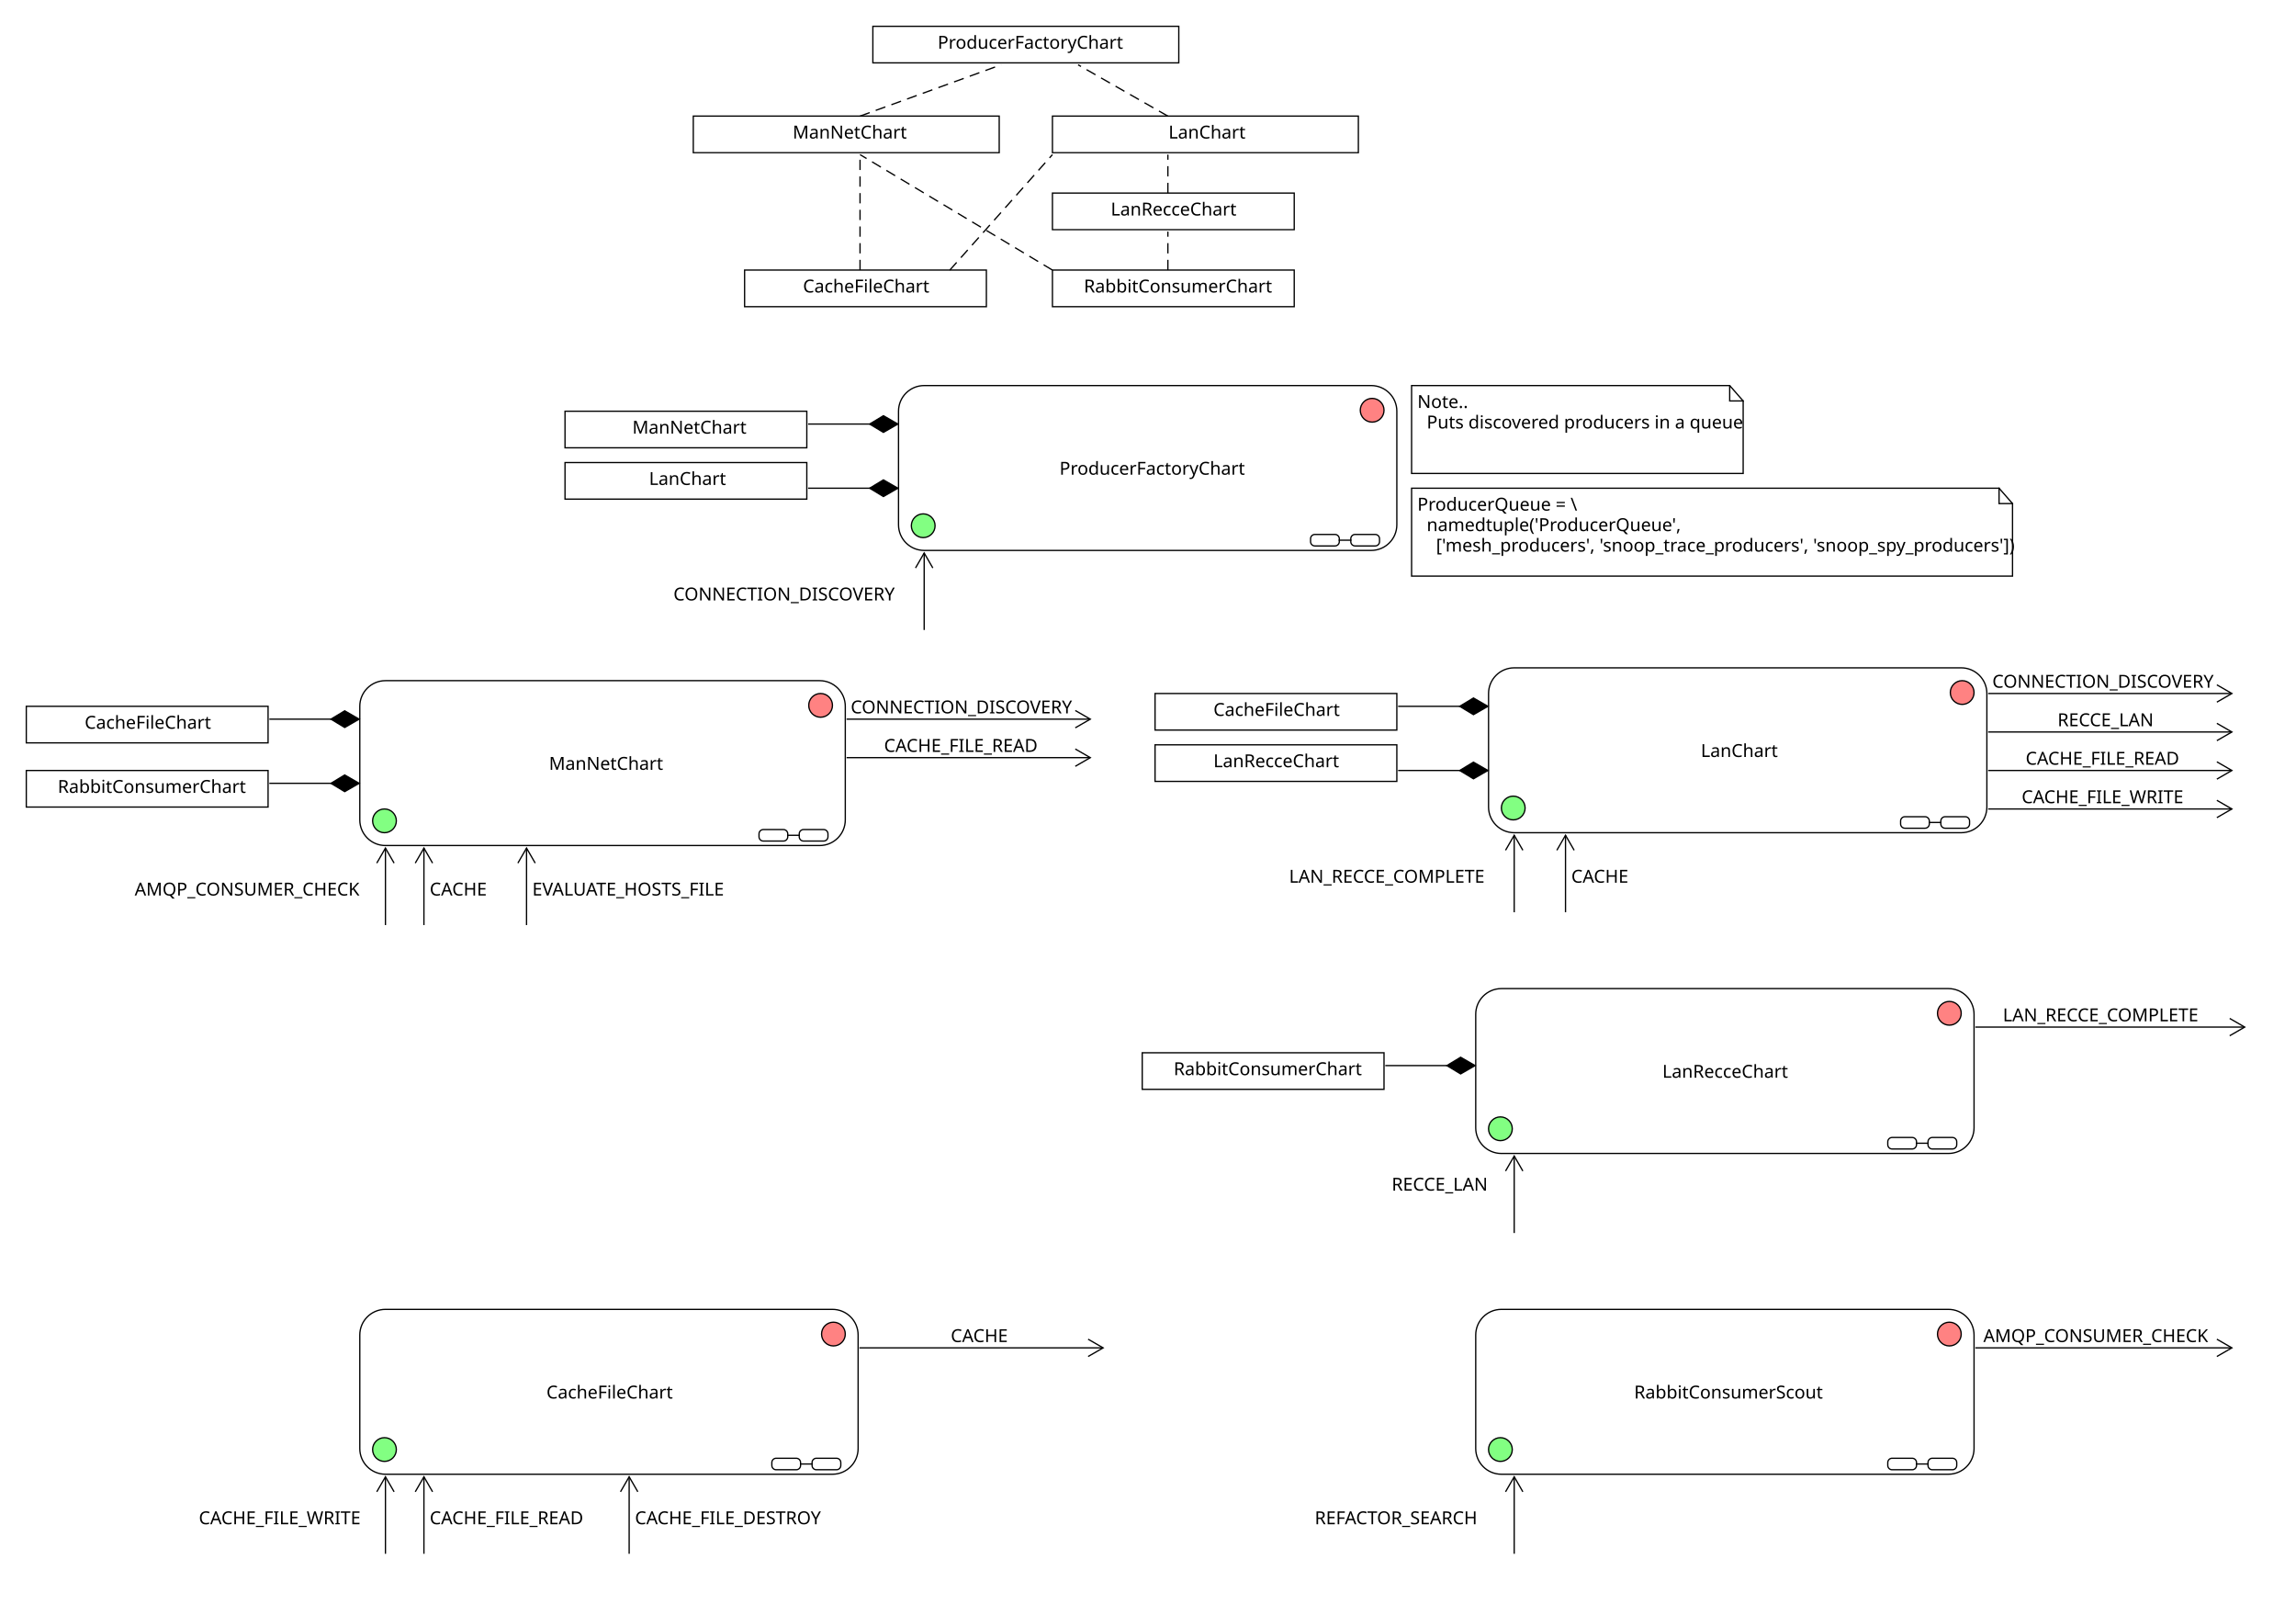
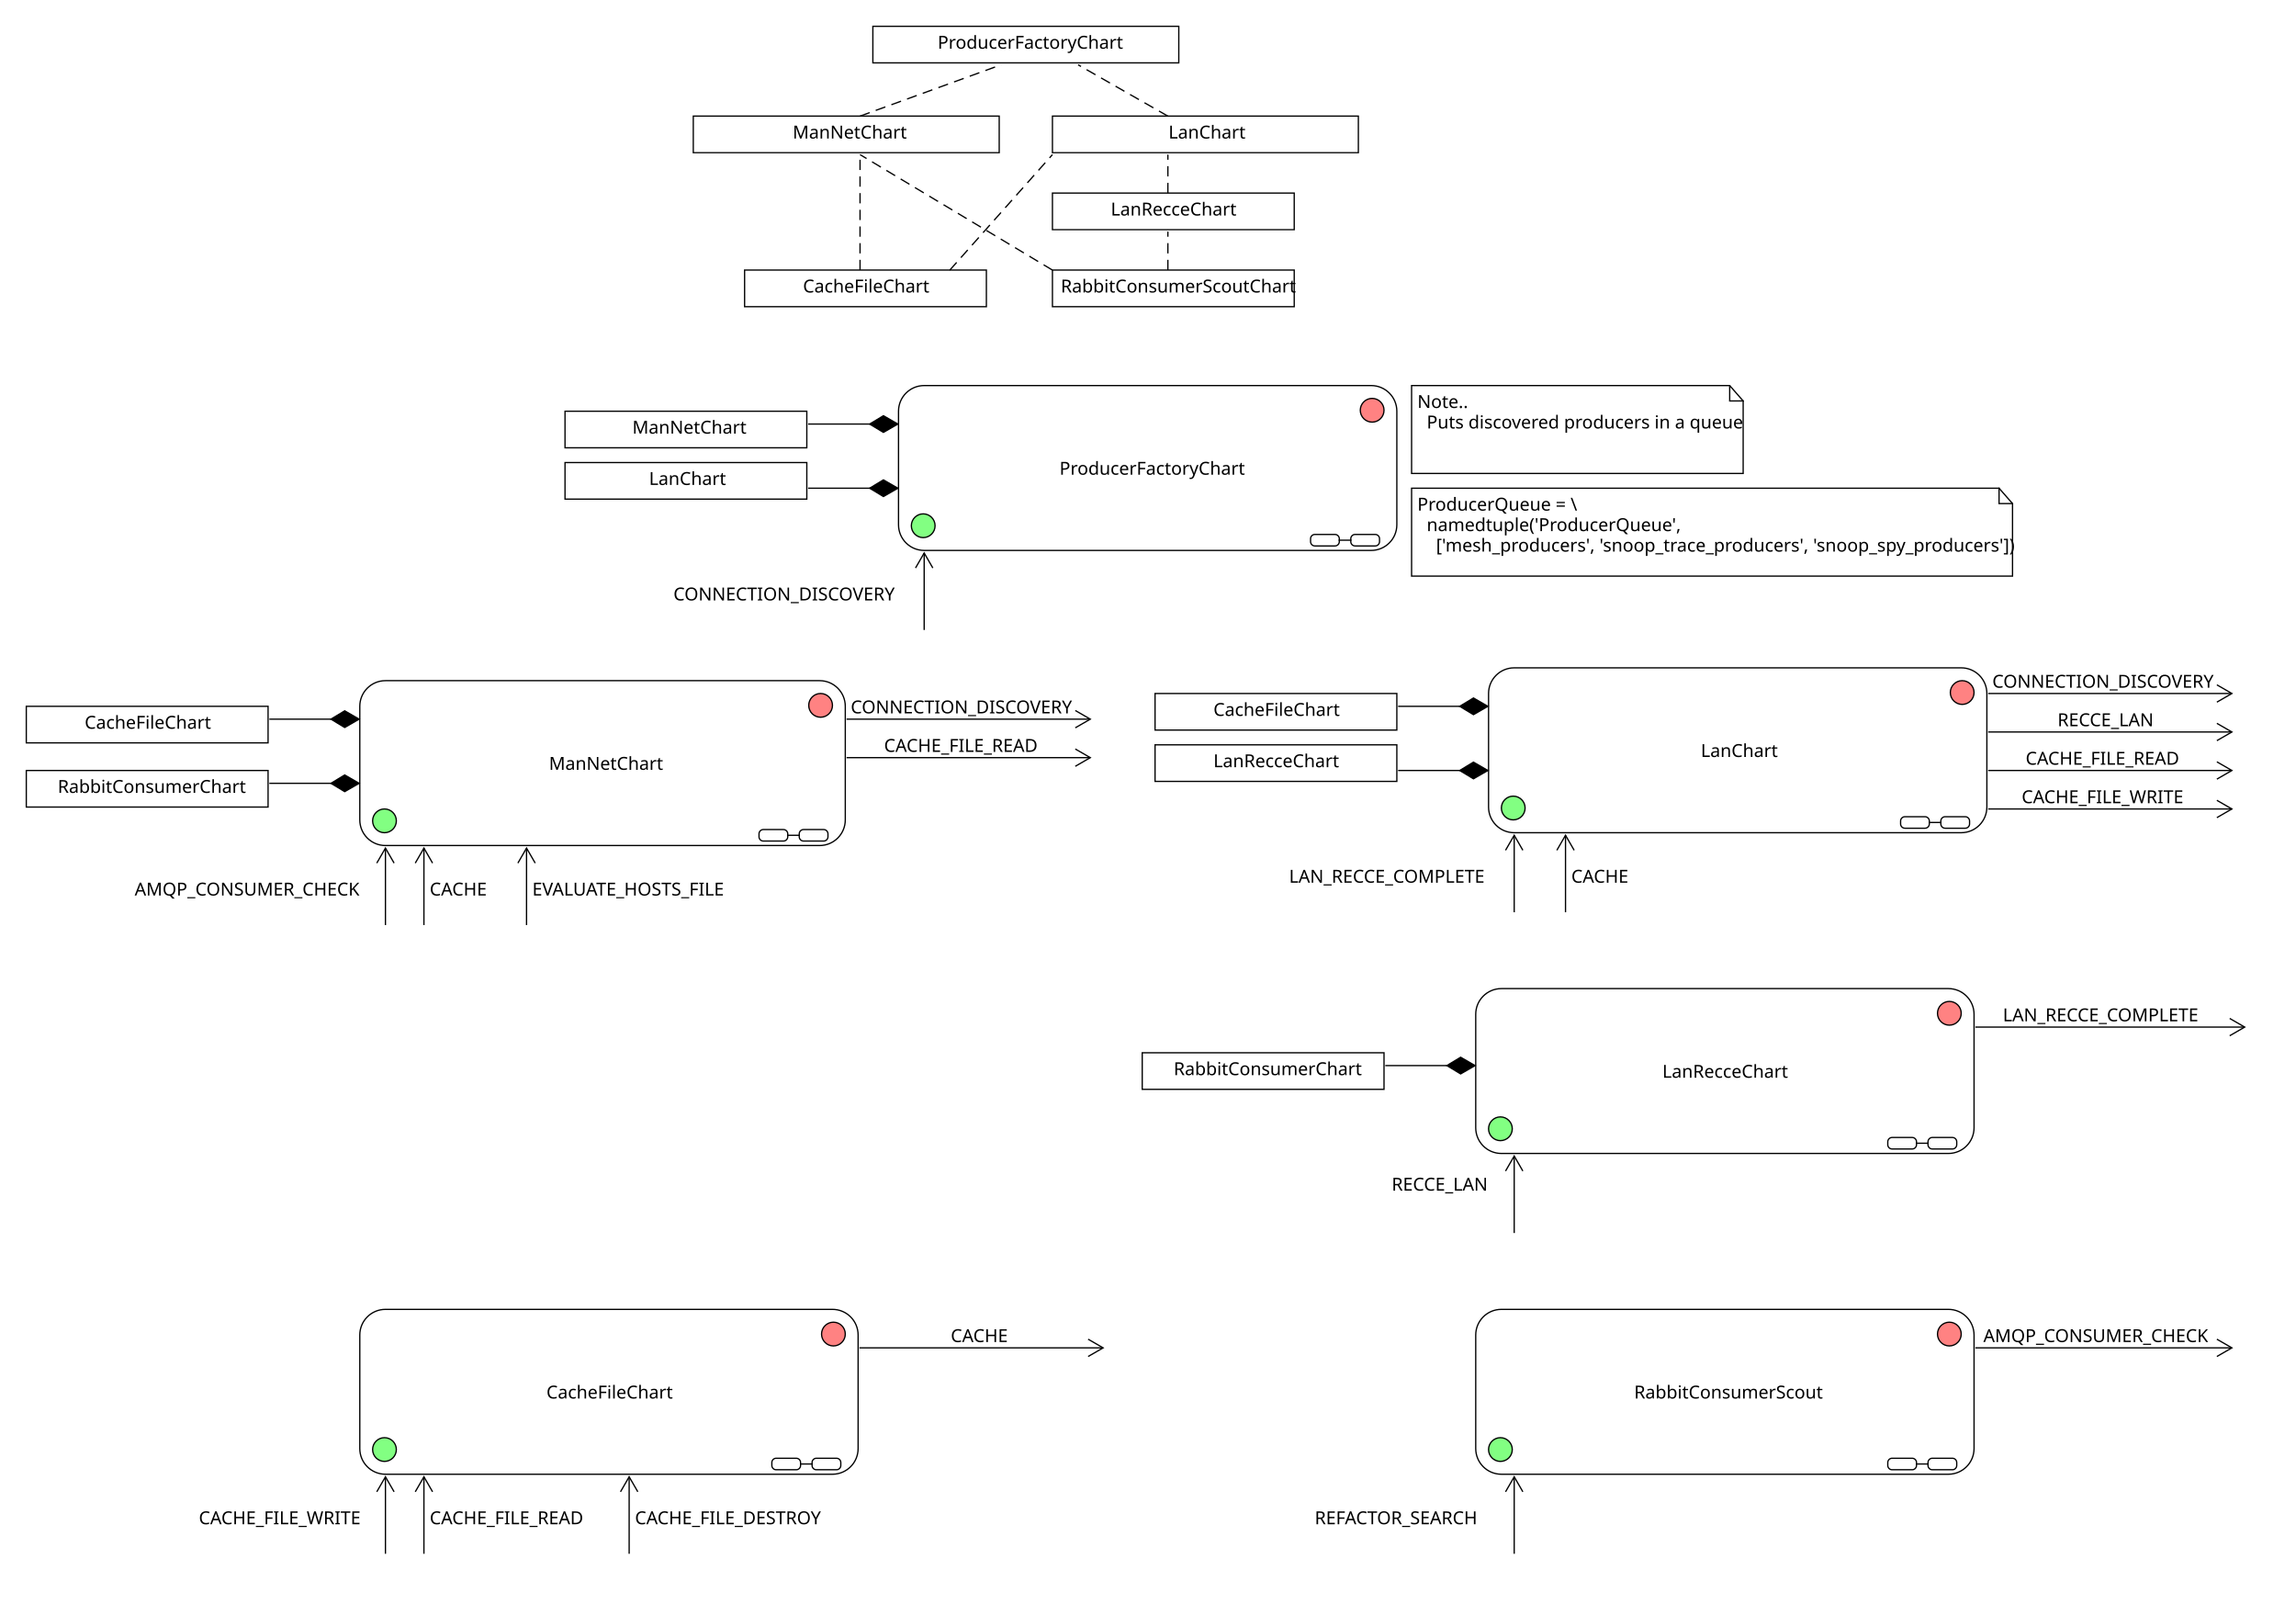
<svg xmlns="http://www.w3.org/2000/svg" fill-opacity="1" color-rendering="auto" color-interpolation="auto" text-rendering="auto" stroke="black" stroke-linecap="square" width="1790" stroke-miterlimit="10" shape-rendering="auto" stroke-opacity="1" fill="black" stroke-dasharray="none" font-weight="normal" stroke-width="1" viewBox="-20 -20 1790 1250" height="1250" font-family="'Dialog'" font-style="normal" stroke-linejoin="miter" font-size="12px" stroke-dashoffset="0" image-rendering="auto">
  <defs id="genericDefs" />
  <g>
    <defs id="defs1">
      <clipPath clipPathUnits="userSpaceOnUse" id="clipPath1">
        <path d="M0 0 L2147483647 0 L2147483647 2147483647 L0 2147483647 L0 0 Z" />
      </clipPath>
      <clipPath clipPathUnits="userSpaceOnUse" id="clipPath2">
        <path d="M0 0 L0 70 L470 70 L470 0 Z" />
      </clipPath>
      <clipPath clipPathUnits="userSpaceOnUse" id="clipPath3">
        <path d="M0 0 L0 70 L260 70 L260 0 Z" />
      </clipPath>
      <clipPath clipPathUnits="userSpaceOnUse" id="clipPath4">
        <path d="M0 0 L0 30 L190 30 L190 0 Z" />
      </clipPath>
      <clipPath clipPathUnits="userSpaceOnUse" id="clipPath5">
        <path d="M0 0 L0 20 L20 20 L20 0 Z" />
      </clipPath>
      <clipPath clipPathUnits="userSpaceOnUse" id="clipPath6">
        <path d="M0 0 L0 130 L390 130 L390 0 Z" />
      </clipPath>
      <clipPath clipPathUnits="userSpaceOnUse" id="clipPath7">
        <path d="M0 0 L0 30 L200 30 L200 0 Z" />
      </clipPath>
      <clipPath clipPathUnits="userSpaceOnUse" id="clipPath8">
        <path d="M0 0 L0 30 L240 30 L240 0 Z" />
      </clipPath>
      <clipPath clipPathUnits="userSpaceOnUse" id="clipPath9">
        <path d="M0 0 L0 30 L100 30 L100 0 Z" />
      </clipPath>
      <clipPath clipPathUnits="userSpaceOnUse" id="clipPath10">
        <path d="M0 0 L0 30 L160 30 L160 0 Z" />
      </clipPath>
      <clipPath clipPathUnits="userSpaceOnUse" id="clipPath11">
        <path d="M0 0 L0 30 L150 30 L150 0 Z" />
      </clipPath>
      <clipPath clipPathUnits="userSpaceOnUse" id="clipPath12">
        <path d="M0 0 L0 30 L80 30 L80 0 Z" />
      </clipPath>
      <clipPath clipPathUnits="userSpaceOnUse" id="clipPath13">
        <path d="M0 0 L0 30 L210 30 L210 0 Z" />
      </clipPath>
      <clipPath clipPathUnits="userSpaceOnUse" id="clipPath14">
        <path d="M0 0 L0 130 L380 130 L380 0 Z" />
      </clipPath>
      <clipPath clipPathUnits="userSpaceOnUse" id="clipPath15">
        <path d="M0 0 L0 40 L220 40 L220 0 Z" />
      </clipPath>
      <clipPath clipPathUnits="userSpaceOnUse" id="clipPath16">
        <path d="M0 0 L0 70 L140 70 L140 0 Z" />
      </clipPath>
      <clipPath clipPathUnits="userSpaceOnUse" id="clipPath17">
        <path d="M0 0 L0 70 L100 70 L100 0 Z" />
      </clipPath>
      <clipPath clipPathUnits="userSpaceOnUse" id="clipPath18">
        <path d="M0 0 L0 90 L30 90 L30 0 Z" />
      </clipPath>
      <clipPath clipPathUnits="userSpaceOnUse" id="clipPath19">
        <path d="M0 0 L0 120 L180 120 L180 0 Z" />
      </clipPath>
      <clipPath clipPathUnits="userSpaceOnUse" id="clipPath20">
        <path d="M0 0 L0 120 L30 120 L30 0 Z" />
      </clipPath>
      <clipPath clipPathUnits="userSpaceOnUse" id="clipPath21">
        <path d="M0 0 L0 120 L110 120 L110 0 Z" />
      </clipPath>
      <clipPath clipPathUnits="userSpaceOnUse" id="clipPath22">
        <path d="M0 0 L0 60 L30 60 L30 0 Z" />
      </clipPath>
      <clipPath clipPathUnits="userSpaceOnUse" id="clipPath23">
        <path d="M0 0 L0 40 L240 40 L240 0 Z" />
      </clipPath>
      <clipPath clipPathUnits="userSpaceOnUse" id="clipPath24">
        <path d="M0 0 L0 40 L230 40 L230 0 Z" />
      </clipPath>
    </defs>
    <g fill="rgb(255,255,255)" fill-opacity="0" transform="translate(1080,360)" stroke-opacity="0" stroke="rgb(255,255,255)">
      <path d="M0.5 0.5 L458.5 0.5 L469 12.5 L469 69 L0.5 69 Z" stroke="none" clip-path="url(#clipPath2)" />
    </g>
    <g transform="translate(1080,360)">
      <path fill="none" d="M0.5 0.5 L458.5 0.5 L469 12.5 L469 69 L0.5 69 Z" clip-path="url(#clipPath2)" />
      <path fill="none" d="M458.5 0.5 L458.5 12.5 L469 12.5" clip-path="url(#clipPath2)" />
      <text x="5" font-size="14px" y="17.969" clip-path="url(#clipPath2)" font-family="sans-serif" stroke="none" xml:space="preserve">ProducerQueue = \</text>
      <text x="5" font-size="14px" y="33.938" clip-path="url(#clipPath2)" font-family="sans-serif" stroke="none" xml:space="preserve">  namedtuple('ProducerQueue',</text>
      <text x="5" font-size="14px" y="49.906" clip-path="url(#clipPath2)" font-family="sans-serif" stroke="none" xml:space="preserve">    ['mesh_producers', 'snoop_trace_producers', 'snoop_spy_producers'])</text>
    </g>
    <g fill="rgb(255,255,255)" fill-opacity="0" transform="translate(1080,280)" stroke-opacity="0" stroke="rgb(255,255,255)">
      <path d="M0.5 0.5 L248.5 0.5 L259 12.5 L259 69 L0.5 69 Z" stroke="none" clip-path="url(#clipPath3)" />
    </g>
    <g transform="translate(1080,280)">
      <path fill="none" d="M0.5 0.5 L248.5 0.5 L259 12.5 L259 69 L0.5 69 Z" clip-path="url(#clipPath3)" />
      <path fill="none" d="M248.5 0.5 L248.5 12.5 L259 12.5" clip-path="url(#clipPath3)" />
      <text x="5" font-size="14px" y="17.969" clip-path="url(#clipPath3)" font-family="sans-serif" stroke="none" xml:space="preserve">Note..</text>
      <text x="5" font-size="14px" y="33.938" clip-path="url(#clipPath3)" font-family="sans-serif" stroke="none" xml:space="preserve">  Puts discovered producers in a queue</text>
    </g>
    <g fill="rgb(255,255,255)" fill-opacity="0" transform="translate(420,340)" stroke-opacity="0" stroke="rgb(255,255,255)">
      <rect x="0.5" width="188.5" height="28.5" y="0.5" clip-path="url(#clipPath4)" stroke="none" />
    </g>
    <g transform="translate(420,340)">
      <rect fill="none" x="0.5" width="188.5" height="28.5" y="0.5" clip-path="url(#clipPath4)" />
      <text x="66" font-size="14px" y="17.969" clip-path="url(#clipPath4)" font-family="sans-serif" stroke="none" xml:space="preserve">LanChart</text>
    </g>
    <g fill="rgb(255,255,255)" fill-opacity="0" transform="translate(420,300)" stroke-opacity="0" stroke="rgb(255,255,255)">
      <rect x="0.5" width="188.5" height="28.5" y="0.5" clip-path="url(#clipPath4)" stroke="none" />
    </g>
    <g transform="translate(420,300)">
      <rect fill="none" x="0.5" width="188.5" height="28.5" y="0.5" clip-path="url(#clipPath4)" />
      <text x="53" font-size="14px" y="17.969" clip-path="url(#clipPath4)" font-family="sans-serif" stroke="none" xml:space="preserve">ManNetChart</text>
    </g>
    <g fill="rgb(255,0,0)" fill-opacity="0.49" transform="translate(1040,290)" stroke-opacity="0.49" stroke="rgb(255,0,0)">
      <circle r="9.25" clip-path="url(#clipPath5)" cx="9.75" cy="9.75" stroke="none" />
    </g>
    <g transform="translate(1040,290)">
      <circle fill="none" r="9.25" clip-path="url(#clipPath5)" cx="9.75" cy="9.75" />
    </g>
    <g fill="rgb(255,255,255)" fill-opacity="0" transform="translate(680,280)" stroke-opacity="0" stroke="rgb(255,255,255)">
      <rect x="0.5" y="0.5" clip-path="url(#clipPath6)" width="388.5" rx="20" ry="20" height="128.5" stroke="none" />
    </g>
    <g transform="translate(680,280)">
      <rect x="0.5" y="0.5" clip-path="url(#clipPath6)" fill="none" width="388.5" rx="20" ry="20" height="128.5" />
      <text x="126" font-size="14px" y="69.984" clip-path="url(#clipPath6)" font-family="sans-serif" stroke="none" xml:space="preserve">ProducerFactoryChart</text>
    </g>
    <g font-size="14px" transform="translate(680,280)" fill-opacity="0" fill="rgb(255,255,255)" font-family="sans-serif" stroke="rgb(255,255,255)" stroke-opacity="0">
      <rect x="353.1" y="116.54" clip-path="url(#clipPath6)" width="22.4" rx="3.36" ry="3.36" height="8.96" stroke="none" />
    </g>
    <g font-family="sans-serif" font-size="14px" transform="translate(680,280)">
      <rect x="353.1" y="116.54" clip-path="url(#clipPath6)" fill="none" width="22.4" rx="3.36" ry="3.36" height="8.96" />
    </g>
    <g font-size="14px" transform="translate(680,280)" fill-opacity="0" fill="rgb(255,255,255)" font-family="sans-serif" stroke="rgb(255,255,255)" stroke-opacity="0">
      <rect x="321.74" y="116.54" clip-path="url(#clipPath6)" width="22.4" rx="3.36" ry="3.36" height="8.96" stroke="none" />
    </g>
    <g font-family="sans-serif" font-size="14px" transform="translate(680,280)">
      <rect x="321.74" y="116.54" clip-path="url(#clipPath6)" fill="none" width="22.4" rx="3.36" ry="3.36" height="8.96" />
      <path fill="none" d="M344.14 121.02 L353.1 121.02" clip-path="url(#clipPath6)" />
    </g>
    <g fill="rgb(0,255,0)" fill-opacity="0.49" transform="translate(690,380)" stroke-opacity="0.49" stroke="rgb(0,255,0)">
      <circle r="9.25" clip-path="url(#clipPath5)" cx="9.75" cy="9.75" stroke="none" />
    </g>
    <g transform="translate(690,380)">
      <circle fill="none" r="9.25" clip-path="url(#clipPath5)" cx="9.75" cy="9.75" />
    </g>
    <g font-family="sans-serif" font-size="14px" transform="translate(500,430)">
      <text x="5" xml:space="preserve" y="17.969" clip-path="url(#clipPath7)" stroke="none">CONNECTION_DISCOVERY</text>
    </g>
    <g fill="rgb(255,255,255)" fill-opacity="0" transform="translate(660,0)" stroke-opacity="0" stroke="rgb(255,255,255)">
      <rect x="0.5" width="238.5" height="28.5" y="0.5" clip-path="url(#clipPath8)" stroke="none" />
    </g>
    <g transform="translate(660,0)">
      <rect fill="none" x="0.5" width="238.5" height="28.5" y="0.5" clip-path="url(#clipPath8)" />
      <text x="51" font-size="14px" y="17.969" clip-path="url(#clipPath8)" font-family="sans-serif" stroke="none" xml:space="preserve">ProducerFactoryChart</text>
    </g>
    <g fill="rgb(255,255,255)" fill-opacity="0" transform="translate(800,70)" stroke-opacity="0" stroke="rgb(255,255,255)">
      <rect x="0.5" width="238.5" height="28.5" y="0.5" clip-path="url(#clipPath8)" stroke="none" />
    </g>
    <g transform="translate(800,70)">
      <rect fill="none" x="0.5" width="238.5" height="28.5" y="0.5" clip-path="url(#clipPath8)" />
      <text x="91" font-size="14px" y="17.969" clip-path="url(#clipPath8)" font-family="sans-serif" stroke="none" xml:space="preserve">LanChart</text>
    </g>
    <g fill="rgb(255,255,255)" fill-opacity="0" transform="translate(520,70)" stroke-opacity="0" stroke="rgb(255,255,255)">
      <rect x="0.5" width="238.5" height="28.5" y="0.5" clip-path="url(#clipPath8)" stroke="none" />
    </g>
    <g transform="translate(520,70)">
      <rect fill="none" x="0.5" width="238.5" height="28.5" y="0.5" clip-path="url(#clipPath8)" />
      <text x="78" font-size="14px" y="17.969" clip-path="url(#clipPath8)" font-family="sans-serif" stroke="none" xml:space="preserve">ManNetChart</text>
    </g>
    <g fill="rgb(255,255,255)" fill-opacity="0" transform="translate(800,130)" stroke-opacity="0" stroke="rgb(255,255,255)">
      <rect x="0.5" width="188.5" height="28.5" y="0.5" clip-path="url(#clipPath4)" stroke="none" />
    </g>
    <g transform="translate(800,130)">
      <rect fill="none" x="0.5" width="188.5" height="28.5" y="0.5" clip-path="url(#clipPath4)" />
      <text x="46" font-size="14px" y="17.969" clip-path="url(#clipPath4)" font-family="sans-serif" stroke="none" xml:space="preserve">LanRecceChart</text>
    </g>
    <g fill="rgb(255,255,255)" fill-opacity="0" transform="translate(800,190)" stroke-opacity="0" stroke="rgb(255,255,255)">
      <rect x="0.5" width="188.5" height="28.5" y="0.5" clip-path="url(#clipPath4)" stroke="none" />
    </g>
    <g transform="translate(800,190)">
      <rect fill="none" x="0.5" width="188.5" height="28.5" y="0.5" clip-path="url(#clipPath4)" />
-       <text x="25" font-size="14px" y="17.969" clip-path="url(#clipPath4)" font-family="sans-serif" stroke="none" xml:space="preserve">RabbitConsumerChart</text>
+       <text x="7" font-size="14px" y="17.969" clip-path="url(#clipPath4)" font-family="sans-serif" stroke="none" xml:space="preserve">RabbitConsumerScoutChart</text>
    </g>
    <g fill="rgb(255,255,255)" fill-opacity="0" transform="translate(560,190)" stroke-opacity="0" stroke="rgb(255,255,255)">
      <rect x="0.5" width="188.5" height="28.5" y="0.5" clip-path="url(#clipPath4)" stroke="none" />
    </g>
    <g transform="translate(560,190)">
      <rect fill="none" x="0.5" width="188.5" height="28.5" y="0.5" clip-path="url(#clipPath4)" />
      <text x="46" font-size="14px" y="17.969" clip-path="url(#clipPath4)" font-family="sans-serif" stroke="none" xml:space="preserve">CacheFileChart</text>
    </g>
    <g fill="rgb(255,255,255)" fill-opacity="0" transform="translate(870,800)" stroke-opacity="0" stroke="rgb(255,255,255)">
      <rect x="0.5" width="188.5" height="28.5" y="0.5" clip-path="url(#clipPath4)" stroke="none" />
    </g>
    <g transform="translate(870,800)">
      <rect fill="none" x="0.5" width="188.5" height="28.5" y="0.5" clip-path="url(#clipPath4)" />
      <text x="25" font-size="14px" y="17.969" clip-path="url(#clipPath4)" font-family="sans-serif" stroke="none" xml:space="preserve">RabbitConsumerChart</text>
    </g>
    <g fill="rgb(255,255,255)" fill-opacity="0" transform="translate(0,580)" stroke-opacity="0" stroke="rgb(255,255,255)">
      <rect x="0.5" width="188.5" height="28.5" y="0.5" clip-path="url(#clipPath4)" stroke="none" />
    </g>
    <g transform="translate(0,580)">
      <rect fill="none" x="0.5" width="188.5" height="28.5" y="0.5" clip-path="url(#clipPath4)" />
      <text x="25" font-size="14px" y="17.969" clip-path="url(#clipPath4)" font-family="sans-serif" stroke="none" xml:space="preserve">RabbitConsumerChart</text>
    </g>
    <g fill="rgb(255,255,255)" fill-opacity="0" transform="translate(0,530)" stroke-opacity="0" stroke="rgb(255,255,255)">
      <rect x="0.5" width="188.5" height="28.5" y="0.5" clip-path="url(#clipPath4)" stroke="none" />
    </g>
    <g transform="translate(0,530)">
      <rect fill="none" x="0.5" width="188.5" height="28.5" y="0.5" clip-path="url(#clipPath4)" />
      <text x="46" font-size="14px" y="17.969" clip-path="url(#clipPath4)" font-family="sans-serif" stroke="none" xml:space="preserve">CacheFileChart</text>
    </g>
    <g fill="rgb(255,255,255)" fill-opacity="0" transform="translate(880,560)" stroke-opacity="0" stroke="rgb(255,255,255)">
      <rect x="0.5" width="188.5" height="28.5" y="0.5" clip-path="url(#clipPath4)" stroke="none" />
    </g>
    <g transform="translate(880,560)">
      <rect fill="none" x="0.5" width="188.5" height="28.5" y="0.5" clip-path="url(#clipPath4)" />
      <text x="46" font-size="14px" y="17.969" clip-path="url(#clipPath4)" font-family="sans-serif" stroke="none" xml:space="preserve">LanRecceChart</text>
    </g>
    <g fill="rgb(255,0,0)" fill-opacity="0.49" transform="translate(1490,760)" stroke-opacity="0.49" stroke="rgb(255,0,0)">
      <circle r="9.25" clip-path="url(#clipPath5)" cx="9.75" cy="9.75" stroke="none" />
    </g>
    <g transform="translate(1490,760)">
      <circle fill="none" r="9.25" clip-path="url(#clipPath5)" cx="9.75" cy="9.75" />
    </g>
    <g fill="rgb(0,255,0)" fill-opacity="0.49" transform="translate(1140,850)" stroke-opacity="0.49" stroke="rgb(0,255,0)">
      <circle r="9.25" clip-path="url(#clipPath5)" cx="9.75" cy="9.75" stroke="none" />
    </g>
    <g transform="translate(1140,850)">
      <circle fill="none" r="9.25" clip-path="url(#clipPath5)" cx="9.75" cy="9.75" />
    </g>
    <g font-family="sans-serif" font-size="14px" transform="translate(1060,890)">
      <text x="5" xml:space="preserve" y="17.969" clip-path="url(#clipPath9)" stroke="none">RECCE_LAN</text>
    </g>
    <g fill="rgb(255,255,255)" fill-opacity="0" transform="translate(1130,750)" stroke-opacity="0" stroke="rgb(255,255,255)">
      <rect x="0.5" y="0.5" clip-path="url(#clipPath6)" width="388.5" rx="20" ry="20" height="128.5" stroke="none" />
    </g>
    <g transform="translate(1130,750)">
      <rect x="0.5" y="0.5" clip-path="url(#clipPath6)" fill="none" width="388.5" rx="20" ry="20" height="128.5" />
      <text x="146" font-size="14px" y="69.984" clip-path="url(#clipPath6)" font-family="sans-serif" stroke="none" xml:space="preserve">LanRecceChart</text>
    </g>
    <g font-size="14px" transform="translate(1130,750)" fill-opacity="0" fill="rgb(255,255,255)" font-family="sans-serif" stroke="rgb(255,255,255)" stroke-opacity="0">
      <rect x="353.1" y="116.54" clip-path="url(#clipPath6)" width="22.4" rx="3.36" ry="3.36" height="8.96" stroke="none" />
    </g>
    <g font-family="sans-serif" font-size="14px" transform="translate(1130,750)">
      <rect x="353.1" y="116.54" clip-path="url(#clipPath6)" fill="none" width="22.4" rx="3.36" ry="3.36" height="8.96" />
    </g>
    <g font-size="14px" transform="translate(1130,750)" fill-opacity="0" fill="rgb(255,255,255)" font-family="sans-serif" stroke="rgb(255,255,255)" stroke-opacity="0">
      <rect x="321.74" y="116.54" clip-path="url(#clipPath6)" width="22.4" rx="3.36" ry="3.36" height="8.96" stroke="none" />
    </g>
    <g font-family="sans-serif" font-size="14px" transform="translate(1130,750)">
      <rect x="321.74" y="116.54" clip-path="url(#clipPath6)" fill="none" width="22.4" rx="3.36" ry="3.36" height="8.96" />
      <path fill="none" d="M344.14 121.02 L353.1 121.02" clip-path="url(#clipPath6)" />
    </g>
    <g fill="rgb(255,255,255)" fill-opacity="0" transform="translate(880,520)" stroke-opacity="0" stroke="rgb(255,255,255)">
      <rect x="0.5" width="188.5" height="28.5" y="0.5" clip-path="url(#clipPath4)" stroke="none" />
    </g>
    <g transform="translate(880,520)">
      <rect fill="none" x="0.5" width="188.5" height="28.5" y="0.5" clip-path="url(#clipPath4)" />
      <text x="46" font-size="14px" y="17.969" clip-path="url(#clipPath4)" font-family="sans-serif" stroke="none" xml:space="preserve">CacheFileChart</text>
    </g>
    <g font-family="sans-serif" font-size="14px" transform="translate(1000,1150)">
      <text x="5" xml:space="preserve" y="17.969" clip-path="url(#clipPath10)" stroke="none">REFACTOR_SEARCH</text>
    </g>
    <g fill="rgb(0,255,0)" fill-opacity="0.49" transform="translate(1140,1100)" stroke-opacity="0.49" stroke="rgb(0,255,0)">
      <circle r="9.25" clip-path="url(#clipPath5)" cx="9.75" cy="9.75" stroke="none" />
    </g>
    <g transform="translate(1140,1100)">
      <circle fill="none" r="9.25" clip-path="url(#clipPath5)" cx="9.75" cy="9.75" />
    </g>
    <g fill="rgb(255,0,0)" fill-opacity="0.49" transform="translate(1490,1010)" stroke-opacity="0.49" stroke="rgb(255,0,0)">
      <circle r="9.25" clip-path="url(#clipPath5)" cx="9.75" cy="9.75" stroke="none" />
    </g>
    <g transform="translate(1490,1010)">
      <circle fill="none" r="9.25" clip-path="url(#clipPath5)" cx="9.75" cy="9.75" />
    </g>
    <g fill="rgb(255,255,255)" fill-opacity="0" transform="translate(1130,1000)" stroke-opacity="0" stroke="rgb(255,255,255)">
      <rect x="0.5" y="0.5" clip-path="url(#clipPath6)" width="388.5" rx="20" ry="20" height="128.5" stroke="none" />
    </g>
    <g transform="translate(1130,1000)">
      <rect x="0.5" y="0.5" clip-path="url(#clipPath6)" fill="none" width="388.5" rx="20" ry="20" height="128.5" />
      <text x="124" font-size="14px" y="69.984" clip-path="url(#clipPath6)" font-family="sans-serif" stroke="none" xml:space="preserve">RabbitConsumerScout</text>
    </g>
    <g font-size="14px" transform="translate(1130,1000)" fill-opacity="0" fill="rgb(255,255,255)" font-family="sans-serif" stroke="rgb(255,255,255)" stroke-opacity="0">
      <rect x="353.1" y="116.54" clip-path="url(#clipPath6)" width="22.4" rx="3.36" ry="3.36" height="8.96" stroke="none" />
    </g>
    <g font-family="sans-serif" font-size="14px" transform="translate(1130,1000)">
      <rect x="353.1" y="116.54" clip-path="url(#clipPath6)" fill="none" width="22.4" rx="3.36" ry="3.36" height="8.96" />
    </g>
    <g font-size="14px" transform="translate(1130,1000)" fill-opacity="0" fill="rgb(255,255,255)" font-family="sans-serif" stroke="rgb(255,255,255)" stroke-opacity="0">
      <rect x="321.74" y="116.54" clip-path="url(#clipPath6)" width="22.4" rx="3.36" ry="3.36" height="8.96" stroke="none" />
    </g>
    <g font-family="sans-serif" font-size="14px" transform="translate(1130,1000)">
      <rect x="321.74" y="116.54" clip-path="url(#clipPath6)" fill="none" width="22.4" rx="3.36" ry="3.36" height="8.96" />
      <path fill="none" d="M344.14 121.02 L353.1 121.02" clip-path="url(#clipPath6)" />
    </g>
    <g font-family="sans-serif" font-size="14px" transform="translate(470,1150)">
      <text x="5" xml:space="preserve" y="17.969" clip-path="url(#clipPath4)" stroke="none">CACHE_FILE_DESTROY</text>
    </g>
    <g font-family="sans-serif" font-size="14px" transform="translate(130,1150)">
      <text x="5" xml:space="preserve" y="17.969" clip-path="url(#clipPath10)" stroke="none">CACHE_FILE_WRITE</text>
    </g>
    <g font-family="sans-serif" font-size="14px" transform="translate(310,1150)">
      <text x="5" xml:space="preserve" y="17.969" clip-path="url(#clipPath11)" stroke="none">CACHE_FILE_READ</text>
    </g>
    <g fill="rgb(0,255,0)" fill-opacity="0.49" transform="translate(270,1100)" stroke-opacity="0.49" stroke="rgb(0,255,0)">
      <circle r="9.25" clip-path="url(#clipPath5)" cx="9.75" cy="9.75" stroke="none" />
    </g>
    <g transform="translate(270,1100)">
      <circle fill="none" r="9.25" clip-path="url(#clipPath5)" cx="9.75" cy="9.75" />
    </g>
    <g fill="rgb(255,0,0)" fill-opacity="0.49" transform="translate(620,1010)" stroke-opacity="0.49" stroke="rgb(255,0,0)">
      <circle r="9.25" clip-path="url(#clipPath5)" cx="9.75" cy="9.75" stroke="none" />
    </g>
    <g transform="translate(620,1010)">
      <circle fill="none" r="9.25" clip-path="url(#clipPath5)" cx="9.75" cy="9.75" />
    </g>
    <g fill="rgb(255,255,255)" fill-opacity="0" transform="translate(260,1000)" stroke-opacity="0" stroke="rgb(255,255,255)">
      <rect x="0.5" y="0.5" clip-path="url(#clipPath6)" width="388.5" rx="20" ry="20" height="128.5" stroke="none" />
    </g>
    <g transform="translate(260,1000)">
      <rect x="0.5" y="0.5" clip-path="url(#clipPath6)" fill="none" width="388.5" rx="20" ry="20" height="128.5" />
      <text x="146" font-size="14px" y="69.984" clip-path="url(#clipPath6)" font-family="sans-serif" stroke="none" xml:space="preserve">CacheFileChart</text>
    </g>
    <g font-size="14px" transform="translate(260,1000)" fill-opacity="0" fill="rgb(255,255,255)" font-family="sans-serif" stroke="rgb(255,255,255)" stroke-opacity="0">
      <rect x="353.1" y="116.54" clip-path="url(#clipPath6)" width="22.4" rx="3.36" ry="3.36" height="8.96" stroke="none" />
    </g>
    <g font-family="sans-serif" font-size="14px" transform="translate(260,1000)">
      <rect x="353.1" y="116.54" clip-path="url(#clipPath6)" fill="none" width="22.4" rx="3.36" ry="3.36" height="8.96" />
    </g>
    <g font-size="14px" transform="translate(260,1000)" fill-opacity="0" fill="rgb(255,255,255)" font-family="sans-serif" stroke="rgb(255,255,255)" stroke-opacity="0">
      <rect x="321.74" y="116.54" clip-path="url(#clipPath6)" width="22.4" rx="3.36" ry="3.36" height="8.96" stroke="none" />
    </g>
    <g font-family="sans-serif" font-size="14px" transform="translate(260,1000)">
      <rect x="321.74" y="116.54" clip-path="url(#clipPath6)" fill="none" width="22.4" rx="3.36" ry="3.36" height="8.96" />
      <path fill="none" d="M344.14 121.02 L353.1 121.02" clip-path="url(#clipPath6)" />
    </g>
    <g font-family="sans-serif" font-size="14px" transform="translate(1200,650)">
      <text x="5" xml:space="preserve" y="17.969" clip-path="url(#clipPath12)" stroke="none">CACHE</text>
    </g>
    <g font-family="sans-serif" font-size="14px" transform="translate(390,660)">
      <text x="5" xml:space="preserve" y="17.969" clip-path="url(#clipPath13)" stroke="none">EVALUATE_HOSTS_FILE</text>
    </g>
    <g fill="rgb(0,255,0)" fill-opacity="0.49" transform="translate(270,610)" stroke-opacity="0.49" stroke="rgb(0,255,0)">
      <circle r="9.25" clip-path="url(#clipPath5)" cx="9.75" cy="9.75" stroke="none" />
    </g>
    <g transform="translate(270,610)">
      <circle fill="none" r="9.25" clip-path="url(#clipPath5)" cx="9.75" cy="9.75" />
    </g>
    <g font-family="sans-serif" font-size="14px" transform="translate(80,660)">
      <text x="5" xml:space="preserve" y="17.969" clip-path="url(#clipPath13)" stroke="none">AMQP_CONSUMER_CHECK</text>
    </g>
    <g fill="rgb(255,0,0)" fill-opacity="0.49" transform="translate(610,520)" stroke-opacity="0.49" stroke="rgb(255,0,0)">
      <circle r="9.25" clip-path="url(#clipPath5)" cx="9.75" cy="9.75" stroke="none" />
    </g>
    <g transform="translate(610,520)">
      <circle fill="none" r="9.25" clip-path="url(#clipPath5)" cx="9.75" cy="9.75" />
    </g>
    <g fill="rgb(255,255,255)" fill-opacity="0" transform="translate(260,510)" stroke-opacity="0" stroke="rgb(255,255,255)">
      <rect x="0.5" y="0.5" clip-path="url(#clipPath14)" width="378.5" rx="20" ry="20" height="128.5" stroke="none" />
    </g>
    <g transform="translate(260,510)">
      <rect x="0.5" y="0.5" clip-path="url(#clipPath14)" fill="none" width="378.5" rx="20" ry="20" height="128.5" />
      <text x="148" font-size="14px" y="69.984" clip-path="url(#clipPath14)" font-family="sans-serif" stroke="none" xml:space="preserve">ManNetChart</text>
    </g>
    <g font-size="14px" transform="translate(260,510)" fill-opacity="0" fill="rgb(255,255,255)" font-family="sans-serif" stroke="rgb(255,255,255)" stroke-opacity="0">
      <rect x="343.1" y="116.54" clip-path="url(#clipPath14)" width="22.4" rx="3.36" ry="3.36" height="8.96" stroke="none" />
    </g>
    <g font-family="sans-serif" font-size="14px" transform="translate(260,510)">
      <rect x="343.1" y="116.54" clip-path="url(#clipPath14)" fill="none" width="22.4" rx="3.36" ry="3.36" height="8.96" />
    </g>
    <g font-size="14px" transform="translate(260,510)" fill-opacity="0" fill="rgb(255,255,255)" font-family="sans-serif" stroke="rgb(255,255,255)" stroke-opacity="0">
      <rect x="311.74" y="116.54" clip-path="url(#clipPath14)" width="22.4" rx="3.36" ry="3.36" height="8.96" stroke="none" />
    </g>
    <g font-family="sans-serif" font-size="14px" transform="translate(260,510)">
      <rect x="311.74" y="116.54" clip-path="url(#clipPath14)" fill="none" width="22.4" rx="3.36" ry="3.36" height="8.96" />
      <path fill="none" d="M334.14 121.02 L343.1 121.02" clip-path="url(#clipPath14)" />
    </g>
    <g fill="rgb(255,0,0)" fill-opacity="0.49" transform="translate(1500,510)" stroke-opacity="0.49" stroke="rgb(255,0,0)">
      <circle r="9.25" clip-path="url(#clipPath5)" cx="9.75" cy="9.75" stroke="none" />
    </g>
    <g transform="translate(1500,510)">
      <circle fill="none" r="9.25" clip-path="url(#clipPath5)" cx="9.75" cy="9.75" />
    </g>
    <g font-family="sans-serif" font-size="14px" transform="translate(310,660)">
      <text x="5" xml:space="preserve" y="17.969" clip-path="url(#clipPath12)" stroke="none">CACHE</text>
    </g>
    <g fill="rgb(255,255,255)" fill-opacity="0" transform="translate(1140,500)" stroke-opacity="0" stroke="rgb(255,255,255)">
      <rect x="0.5" y="0.5" clip-path="url(#clipPath6)" width="388.5" rx="20" ry="20" height="128.5" stroke="none" />
    </g>
    <g transform="translate(1140,500)">
      <rect x="0.5" y="0.5" clip-path="url(#clipPath6)" fill="none" width="388.5" rx="20" ry="20" height="128.5" />
      <text x="166" font-size="14px" y="69.984" clip-path="url(#clipPath6)" font-family="sans-serif" stroke="none" xml:space="preserve">LanChart</text>
    </g>
    <g font-size="14px" transform="translate(1140,500)" fill-opacity="0" fill="rgb(255,255,255)" font-family="sans-serif" stroke="rgb(255,255,255)" stroke-opacity="0">
      <rect x="353.1" y="116.54" clip-path="url(#clipPath6)" width="22.4" rx="3.36" ry="3.36" height="8.96" stroke="none" />
    </g>
    <g font-family="sans-serif" font-size="14px" transform="translate(1140,500)">
      <rect x="353.1" y="116.54" clip-path="url(#clipPath6)" fill="none" width="22.4" rx="3.36" ry="3.36" height="8.96" />
    </g>
    <g font-size="14px" transform="translate(1140,500)" fill-opacity="0" fill="rgb(255,255,255)" font-family="sans-serif" stroke="rgb(255,255,255)" stroke-opacity="0">
      <rect x="321.74" y="116.54" clip-path="url(#clipPath6)" width="22.4" rx="3.36" ry="3.36" height="8.96" stroke="none" />
    </g>
    <g font-family="sans-serif" font-size="14px" transform="translate(1140,500)">
      <rect x="321.74" y="116.54" clip-path="url(#clipPath6)" fill="none" width="22.4" rx="3.36" ry="3.36" height="8.96" />
      <path fill="none" d="M344.14 121.02 L353.1 121.02" clip-path="url(#clipPath6)" />
    </g>
    <g fill="rgb(0,255,0)" fill-opacity="0.49" transform="translate(1150,600)" stroke-opacity="0.49" stroke="rgb(0,255,0)">
      <circle r="9.25" clip-path="url(#clipPath5)" cx="9.75" cy="9.75" stroke="none" />
    </g>
    <g transform="translate(1150,600)">
      <circle fill="none" r="9.25" clip-path="url(#clipPath5)" cx="9.75" cy="9.75" />
    </g>
    <g font-family="sans-serif" font-size="14px" transform="translate(980,650)">
      <text x="5" xml:space="preserve" y="17.969" clip-path="url(#clipPath4)" stroke="none">LAN_RECCE_COMPLETE</text>
    </g>
    <g transform="translate(1520,590)">
      <path fill="none" d="M10.5 20.5 L199.5 20.5" clip-path="url(#clipPath15)" />
      <path fill="none" d="M188.742 27 L200 20.5 L188.742 14" clip-path="url(#clipPath15)" />
      <text x="36.1" font-size="14px" y="16" clip-path="url(#clipPath15)" font-family="sans-serif" stroke="none" xml:space="preserve">CACHE_FILE_WRITE</text>
    </g>
    <g stroke-dasharray="8,5" stroke-miterlimit="5" transform="translate(640,20)" stroke-linecap="butt">
      <path fill="none" d="M10.5 50.5 L120.5 10.5" clip-path="url(#clipPath16)" />
    </g>
    <g stroke-dasharray="8,5" stroke-miterlimit="5" transform="translate(810,20)" stroke-linecap="butt">
      <path fill="none" d="M80.5 50.5 L10.5 10.5" clip-path="url(#clipPath17)" />
    </g>
    <g transform="translate(600,350)">
      <path fill="none" d="M79.5 10.5 L10.5 10.5" clip-path="url(#clipPath9)" />
      <path d="M68.742 4 L80 10.5 L68.742 17 L57.983 10.5 Z" clip-path="url(#clipPath9)" stroke="none" />
      <path fill="none" d="M68.742 4 L80 10.5 L68.742 17 L57.983 10.5 Z" clip-path="url(#clipPath9)" />
    </g>
    <g transform="translate(600,300)">
      <path fill="none" d="M79.5 10.5 L10.5 10.5" clip-path="url(#clipPath9)" />
      <path d="M68.742 4 L80 10.5 L68.742 17 L57.983 10.5 Z" clip-path="url(#clipPath9)" stroke="none" />
      <path fill="none" d="M68.742 4 L80 10.5 L68.742 17 L57.983 10.5 Z" clip-path="url(#clipPath9)" />
    </g>
    <g transform="translate(690,400)">
      <path fill="none" d="M10.5 70.5 L10.5 11.5" clip-path="url(#clipPath18)" />
      <path fill="none" d="M17 22.258 L10.5 11 L4 22.258" clip-path="url(#clipPath18)" />
    </g>
    <g stroke-dasharray="8,5" stroke-miterlimit="5" transform="translate(640,90)" stroke-linecap="butt">
      <path fill="none" d="M160.5 100.5 L10.5 10.5" clip-path="url(#clipPath19)" />
    </g>
    <g stroke-dasharray="8,5" stroke-miterlimit="5" transform="translate(640,90)" stroke-linecap="butt">
      <path fill="none" d="M10.5 100.5 L10.5 10.5" clip-path="url(#clipPath20)" />
    </g>
    <g stroke-dasharray="8,5" stroke-miterlimit="5" transform="translate(710,90)" stroke-linecap="butt">
      <path fill="none" d="M10.5 100.5 L90.5 10.5" clip-path="url(#clipPath21)" />
    </g>
    <g stroke-dasharray="8,5" stroke-miterlimit="5" transform="translate(880,90)" stroke-linecap="butt">
      <path fill="none" d="M10.5 40.5 L10.5 10.5" clip-path="url(#clipPath22)" />
    </g>
    <g stroke-dasharray="8,5" stroke-miterlimit="5" transform="translate(880,150)" stroke-linecap="butt">
      <path fill="none" d="M10.5 40.5 L10.5 10.5" clip-path="url(#clipPath22)" />
    </g>
    <g transform="translate(1050,800)">
      <path fill="none" d="M79.5 10.5 L10.5 10.5" clip-path="url(#clipPath9)" />
      <path d="M68.742 4 L80 10.5 L68.742 17 L57.983 10.5 Z" clip-path="url(#clipPath9)" stroke="none" />
      <path fill="none" d="M68.742 4 L80 10.5 L68.742 17 L57.983 10.5 Z" clip-path="url(#clipPath9)" />
    </g>
    <g transform="translate(180,580)">
      <path fill="none" d="M79.5 10.5 L10.5 10.5" clip-path="url(#clipPath9)" />
      <path d="M68.742 4 L80 10.5 L68.742 17 L57.983 10.5 Z" clip-path="url(#clipPath9)" stroke="none" />
      <path fill="none" d="M68.742 4 L80 10.5 L68.742 17 L57.983 10.5 Z" clip-path="url(#clipPath9)" />
    </g>
    <g transform="translate(1060,570)">
      <path fill="none" d="M79.5 10.5 L10.5 10.5" clip-path="url(#clipPath9)" />
      <path d="M68.742 4 L80 10.5 L68.742 17 L57.983 10.5 Z" clip-path="url(#clipPath9)" stroke="none" />
      <path fill="none" d="M68.742 4 L80 10.5 L68.742 17 L57.983 10.5 Z" clip-path="url(#clipPath9)" />
    </g>
    <g transform="translate(1510,760)">
      <path fill="none" d="M10.5 20.5 L219.5 20.5" clip-path="url(#clipPath23)" />
      <path fill="none" d="M208.742 27 L220 20.5 L208.742 14" clip-path="url(#clipPath23)" />
      <text x="31.474" font-size="14px" y="16" clip-path="url(#clipPath23)" font-family="sans-serif" stroke="none" xml:space="preserve">LAN_RECCE_COMPLETE</text>
    </g>
    <g transform="translate(1150,870)">
      <path fill="none" d="M10.5 70.5 L10.5 11.5" clip-path="url(#clipPath18)" />
      <path fill="none" d="M17 22.258 L10.5 11 L4 22.258" clip-path="url(#clipPath18)" />
    </g>
    <g transform="translate(180,530)">
      <path fill="none" d="M79.5 10.5 L10.5 10.5" clip-path="url(#clipPath9)" />
      <path d="M68.742 4 L80 10.5 L68.742 17 L57.983 10.5 Z" clip-path="url(#clipPath9)" stroke="none" />
      <path fill="none" d="M68.742 4 L80 10.5 L68.742 17 L57.983 10.5 Z" clip-path="url(#clipPath9)" />
    </g>
    <g transform="translate(1060,520)">
      <path fill="none" d="M79.5 10.5 L10.5 10.5" clip-path="url(#clipPath9)" />
      <path d="M68.742 4 L80 10.5 L68.742 17 L57.983 10.5 Z" clip-path="url(#clipPath9)" stroke="none" />
      <path fill="none" d="M68.742 4 L80 10.5 L68.742 17 L57.983 10.5 Z" clip-path="url(#clipPath9)" />
    </g>
    <g transform="translate(1150,1120)">
      <path fill="none" d="M10.5 70.5 L10.5 11.5" clip-path="url(#clipPath18)" />
      <path fill="none" d="M17 22.258 L10.5 11 L4 22.258" clip-path="url(#clipPath18)" />
    </g>
    <g transform="translate(1510,1010)">
      <path fill="none" d="M10.5 20.5 L209.5 20.5" clip-path="url(#clipPath24)" />
      <path fill="none" d="M198.742 27 L210 20.5 L198.742 14" clip-path="url(#clipPath24)" />
      <text x="16.267" font-size="14px" y="16" clip-path="url(#clipPath24)" font-family="sans-serif" stroke="none" xml:space="preserve">AMQP_CONSUMER_CHECK</text>
    </g>
    <g transform="translate(460,1120)">
      <path fill="none" d="M10.5 70.5 L10.5 11.5" clip-path="url(#clipPath18)" />
      <path fill="none" d="M17 22.258 L10.5 11 L4 22.258" clip-path="url(#clipPath18)" />
    </g>
    <g transform="translate(300,1120)">
      <path fill="none" d="M10.5 70.5 L10.5 11.5" clip-path="url(#clipPath18)" />
      <path fill="none" d="M17 22.258 L10.5 11 L4 22.258" clip-path="url(#clipPath18)" />
    </g>
    <g transform="translate(270,1120)">
      <path fill="none" d="M10.5 70.5 L10.5 11.5" clip-path="url(#clipPath18)" />
      <path fill="none" d="M17 22.258 L10.5 11 L4 22.258" clip-path="url(#clipPath18)" />
    </g>
    <g transform="translate(640,1010)">
      <path fill="none" d="M10.5 20.5 L199.5 20.5" clip-path="url(#clipPath15)" />
      <path fill="none" d="M188.742 27 L200 20.5 L188.742 14" clip-path="url(#clipPath15)" />
      <text x="81.22" font-size="14px" y="16" clip-path="url(#clipPath15)" font-family="sans-serif" stroke="none" xml:space="preserve">CACHE</text>
    </g>
    <g transform="translate(1190,620)">
      <path fill="none" d="M10.5 70.5 L10.5 11.5" clip-path="url(#clipPath18)" />
      <path fill="none" d="M17 22.258 L10.5 11 L4 22.258" clip-path="url(#clipPath18)" />
    </g>
    <g transform="translate(380,630)">
      <path fill="none" d="M10.5 70.5 L10.5 11.5" clip-path="url(#clipPath18)" />
      <path fill="none" d="M17 22.258 L10.5 11 L4 22.258" clip-path="url(#clipPath18)" />
    </g>
    <g transform="translate(270,630)">
      <path fill="none" d="M10.5 70.5 L10.5 11.5" clip-path="url(#clipPath18)" />
      <path fill="none" d="M17 22.258 L10.5 11 L4 22.258" clip-path="url(#clipPath18)" />
    </g>
    <g transform="translate(630,520)">
      <path fill="none" d="M10.5 20.5 L199.5 20.5" clip-path="url(#clipPath15)" />
      <path fill="none" d="M188.742 27 L200 20.5 L188.742 14" clip-path="url(#clipPath15)" />
      <text x="13.224" font-size="14px" y="16" clip-path="url(#clipPath15)" font-family="sans-serif" stroke="none" xml:space="preserve">CONNECTION_DISCOVERY</text>
    </g>
    <g transform="translate(630,550)">
      <path fill="none" d="M10.5 20.5 L199.5 20.5" clip-path="url(#clipPath15)" />
      <path fill="none" d="M188.742 27 L200 20.5 L188.742 14" clip-path="url(#clipPath15)" />
      <text x="39.206" font-size="14px" y="16" clip-path="url(#clipPath15)" font-family="sans-serif" stroke="none" xml:space="preserve">CACHE_FILE_READ</text>
    </g>
    <g transform="translate(1520,500)">
      <path fill="none" d="M10.5 20.5 L199.5 20.5" clip-path="url(#clipPath15)" />
      <path fill="none" d="M188.742 27 L200 20.5 L188.742 14" clip-path="url(#clipPath15)" />
      <text x="13.224" font-size="14px" y="16" clip-path="url(#clipPath15)" font-family="sans-serif" stroke="none" xml:space="preserve">CONNECTION_DISCOVERY</text>
    </g>
    <g transform="translate(1520,530)">
      <path fill="none" d="M10.5 20.5 L199.5 20.5" clip-path="url(#clipPath15)" />
      <path fill="none" d="M188.742 27 L200 20.5 L188.742 14" clip-path="url(#clipPath15)" />
      <text x="64.104" font-size="14px" y="16" clip-path="url(#clipPath15)" font-family="sans-serif" stroke="none" xml:space="preserve">RECCE_LAN</text>
    </g>
    <g transform="translate(1520,560)">
      <path fill="none" d="M10.5 20.5 L199.5 20.5" clip-path="url(#clipPath15)" />
      <path fill="none" d="M188.742 27 L200 20.5 L188.742 14" clip-path="url(#clipPath15)" />
      <text x="39.206" font-size="14px" y="16" clip-path="url(#clipPath15)" font-family="sans-serif" stroke="none" xml:space="preserve">CACHE_FILE_READ</text>
    </g>
    <g transform="translate(300,630)">
      <path fill="none" d="M10.5 70.5 L10.5 11.5" clip-path="url(#clipPath18)" />
      <path fill="none" d="M17 22.258 L10.5 11 L4 22.258" clip-path="url(#clipPath18)" />
    </g>
    <g transform="translate(1150,620)">
      <path fill="none" d="M10.5 70.5 L10.5 11.5" clip-path="url(#clipPath18)" />
      <path fill="none" d="M17 22.258 L10.5 11 L4 22.258" clip-path="url(#clipPath18)" />
    </g>
  </g>
</svg>
